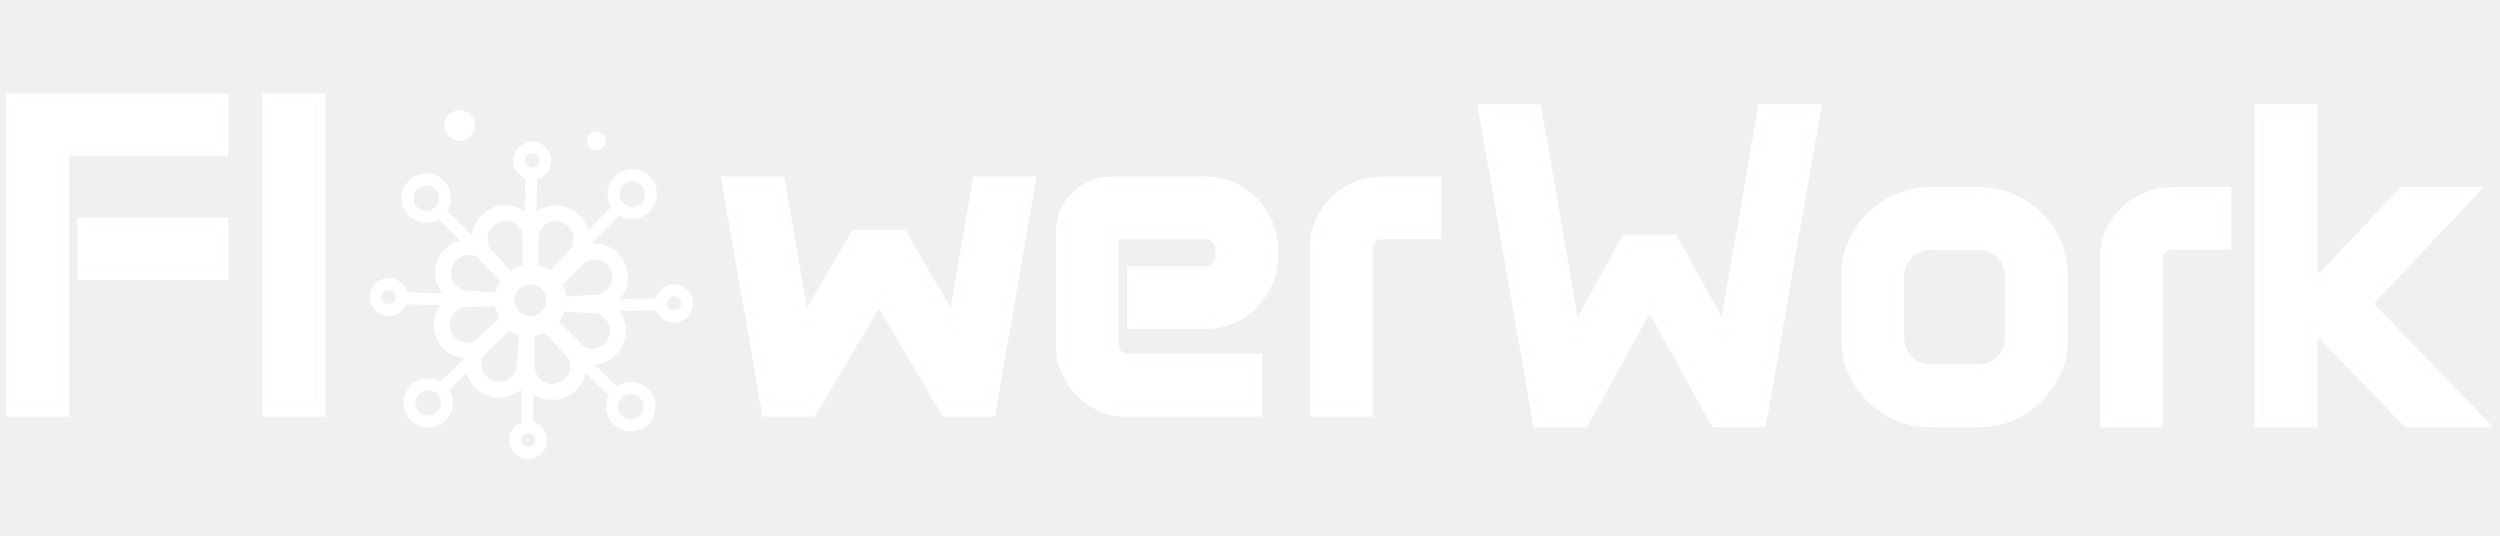
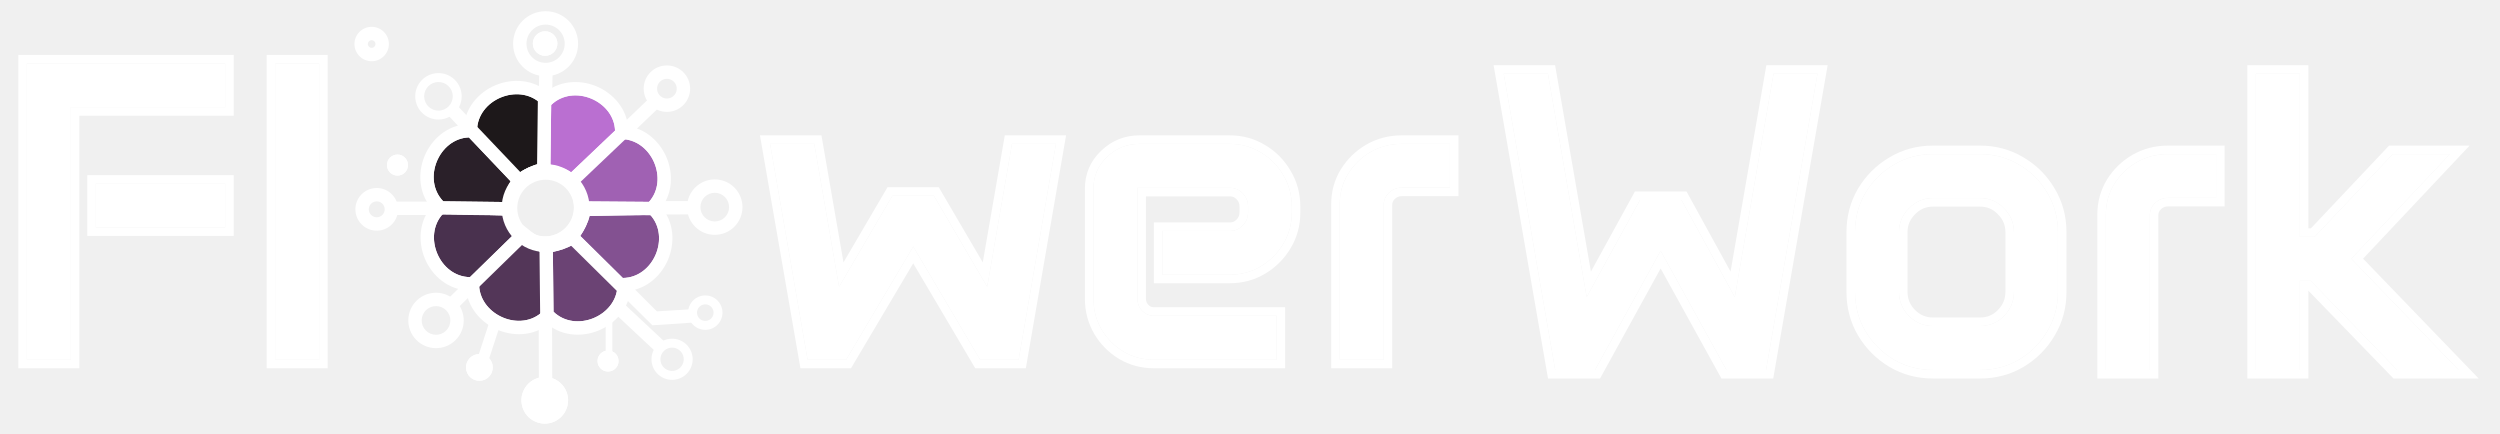
- <svg xmlns="http://www.w3.org/2000/svg" width="299" height="64" viewBox="0 0 299 64" fill="none">
-   <path d="M270.701 13.508H276.123V33.627H277.947L287.582 23.426H294.623L282.469 36.325L295.702 50.046H288.122L277.459 39.048H276.123V50.046H270.701V13.508Z" fill="white" />
-   <path d="M252.201 30.877C252.201 29.507 252.543 28.256 253.229 27.126C253.931 25.995 254.856 25.096 256.004 24.428C257.168 23.76 258.453 23.426 259.858 23.426H265.793V28.822H259.858C259.241 28.822 258.71 29.036 258.265 29.464C257.837 29.875 257.622 30.381 257.622 30.98V50.046H252.201V30.877Z" fill="white" />
-   <path d="M221.264 33.036C221.264 31.271 221.692 29.661 222.549 28.205C223.422 26.749 224.587 25.593 226.043 24.736C227.499 23.863 229.11 23.426 230.874 23.426H236.681C238.445 23.426 240.056 23.863 241.512 24.736C242.968 25.593 244.124 26.749 244.98 28.205C245.854 29.661 246.291 31.271 246.291 33.036V40.436C246.291 42.2 245.854 43.81 244.98 45.267C244.124 46.723 242.968 47.888 241.512 48.761C240.056 49.618 238.445 50.046 236.681 50.046H230.874C229.11 50.046 227.499 49.618 226.043 48.761C224.587 47.888 223.422 46.723 222.549 45.267C221.692 43.81 221.264 42.2 221.264 40.436V33.036ZM226.686 40.385C226.686 41.549 227.097 42.551 227.919 43.391C228.741 44.213 229.726 44.624 230.874 44.624H236.681C237.846 44.624 238.831 44.213 239.636 43.391C240.458 42.551 240.869 41.549 240.869 40.385V33.087C240.869 31.922 240.458 30.929 239.636 30.107C238.831 29.267 237.846 28.848 236.681 28.848H230.874C229.726 28.848 228.741 29.267 227.919 30.107C227.097 30.929 226.686 31.922 226.686 33.087V40.385Z" fill="white" />
-   <path d="M183.39 13.508L188.169 41.053L194.747 29.079H199.86L206.438 41.053L211.217 13.508H216.639L210.292 50.046H205.41L197.291 35.348L189.197 50.046H184.289L177.942 13.508H183.39Z" fill="white" />
-   <path fill-rule="evenodd" clip-rule="evenodd" d="M269.649 12.455H277.175V32.574H277.493L287.129 22.373H297.061L283.923 36.316L298.179 51.098H287.677L277.175 40.268V51.098H269.649V12.455ZM277.459 39.048L288.122 50.046H295.702L282.469 36.325L294.623 23.426H287.582L277.947 33.627H276.123V13.508H270.701V50.046H276.123V39.048H277.459Z" fill="white" />
-   <path fill-rule="evenodd" clip-rule="evenodd" d="M253.229 27.126C252.543 28.256 252.201 29.507 252.201 30.877V50.046H257.622V30.98C257.622 30.381 257.837 29.875 258.265 29.464C258.71 29.036 259.241 28.822 259.858 28.822H265.793V23.426H259.858C258.453 23.426 257.168 23.76 256.004 24.428C254.856 25.096 253.931 25.995 253.229 27.126ZM252.331 26.576L252.334 26.571C253.127 25.294 254.177 24.273 255.474 23.518L255.477 23.517L255.48 23.515C256.812 22.751 258.278 22.373 259.858 22.373H266.846V29.874H259.858C259.514 29.874 259.244 29.983 258.994 30.223C258.775 30.433 258.675 30.664 258.675 30.98V51.098H251.148V30.877C251.148 29.322 251.54 27.882 252.328 26.581L252.331 26.576Z" fill="white" />
-   <path fill-rule="evenodd" clip-rule="evenodd" d="M222.549 28.205C221.692 29.661 221.264 31.271 221.264 33.036V40.436C221.264 42.2 221.692 43.81 222.549 45.267C223.422 46.723 224.587 47.888 226.043 48.761C227.499 49.618 229.11 50.046 230.874 50.046H236.681C238.445 50.046 240.056 49.618 241.512 48.761C242.968 47.888 244.124 46.723 244.98 45.267C245.854 43.81 246.291 42.2 246.291 40.436V33.036C246.291 31.271 245.854 29.661 244.98 28.205C244.124 26.749 242.968 25.593 241.512 24.736C240.056 23.863 238.445 23.426 236.681 23.426H230.874C229.11 23.426 227.499 23.863 226.043 24.736C224.587 25.593 223.422 26.749 222.549 28.205ZM242.049 23.831C243.656 24.778 244.939 26.06 245.885 27.667C246.859 29.293 247.343 31.09 247.343 33.036V40.436C247.343 42.382 246.859 44.179 245.885 45.804C244.939 47.411 243.658 48.701 242.053 49.664L242.049 49.666L242.045 49.668C240.42 50.624 238.624 51.098 236.681 51.098H230.874C228.931 51.098 227.135 50.624 225.51 49.668L225.506 49.666L225.502 49.664C223.898 48.701 222.609 47.412 221.646 45.808L221.644 45.804L221.642 45.8C220.686 44.175 220.211 42.379 220.211 40.436V33.036C220.211 31.093 220.686 29.297 221.642 27.672L221.644 27.668L221.646 27.664C222.609 26.059 223.899 24.777 225.506 23.831C227.131 22.857 228.928 22.373 230.874 22.373H236.681C238.627 22.373 240.424 22.857 242.049 23.831ZM227.919 43.391C227.097 42.551 226.686 41.549 226.686 40.385V33.087C226.686 31.922 227.097 30.929 227.919 30.107C228.741 29.267 229.726 28.848 230.874 28.848H236.681C237.846 28.848 238.831 29.267 239.636 30.107C240.458 30.929 240.869 31.922 240.869 33.087V40.385C240.869 41.549 240.458 42.551 239.636 43.391C238.831 44.213 237.846 44.624 236.681 44.624H230.874C229.726 44.624 228.741 44.213 227.919 43.391ZM238.884 42.654C239.515 42.01 239.817 41.271 239.817 40.385V33.087C239.817 32.201 239.516 31.475 238.892 30.851L238.884 30.843L238.876 30.835C238.27 30.203 237.559 29.9 236.681 29.9H230.874C230.016 29.9 229.3 30.2 228.671 30.843L228.667 30.847L228.663 30.851C228.039 31.475 227.738 32.201 227.738 33.087V40.385C227.738 41.27 228.038 42.007 228.667 42.651C229.294 43.276 230.011 43.572 230.874 43.572H236.681C237.567 43.572 238.28 43.272 238.884 42.654Z" fill="white" />
-   <path fill-rule="evenodd" clip-rule="evenodd" d="M184.275 12.455L188.693 37.914L194.124 28.026H200.483L205.914 37.914L210.332 12.455H217.89L211.178 51.098H204.789L197.292 37.528L189.819 51.098H183.404L176.691 12.455H184.275ZM197.291 35.348L205.41 50.046H210.292L216.639 13.508H211.217L206.438 41.053L199.86 29.079H194.747L188.169 41.053L183.39 13.508H177.942L184.289 50.046H189.197L197.291 35.348Z" fill="white" />
-   <path d="M157.713 29.613C157.713 28.242 158.056 26.992 158.741 25.861C159.443 24.731 160.368 23.831 161.516 23.163C162.681 22.495 163.966 22.161 165.37 22.161H171.306V27.557H165.37C164.754 27.557 164.222 27.771 163.777 28.199C163.349 28.61 163.135 29.116 163.135 29.715V48.781H157.713V29.613Z" fill="white" />
-   <path fill-rule="evenodd" clip-rule="evenodd" d="M157.844 25.311L157.847 25.306C158.64 24.029 159.69 23.008 160.986 22.254L160.989 22.252L160.992 22.25C162.324 21.486 163.791 21.109 165.37 21.109H172.358V28.61H165.37C165.026 28.61 164.756 28.718 164.507 28.958C164.287 29.169 164.187 29.399 164.187 29.715V49.834H156.661V29.613C156.661 28.057 157.052 26.617 157.841 25.316L157.844 25.311ZM158.741 25.861C158.056 26.992 157.713 28.242 157.713 29.613V48.781H163.135V29.715C163.135 29.116 163.349 28.61 163.777 28.199C164.222 27.771 164.754 27.557 165.37 27.557H171.306V22.161H165.37C163.966 22.161 162.681 22.495 161.516 23.163C160.368 23.831 159.443 24.731 158.741 25.861Z" fill="white" />
-   <path d="M127.341 27.66C127.341 26.135 127.898 24.842 129.012 23.78C130.125 22.701 131.461 22.161 133.02 22.161H144.12C145.542 22.161 146.827 22.512 147.974 23.215C149.139 23.9 150.064 24.833 150.749 26.015C151.452 27.18 151.803 28.474 151.803 29.895V30.64C151.803 32.045 151.452 33.33 150.749 34.495C150.064 35.642 149.139 36.567 147.974 37.27C146.827 37.955 145.542 38.297 144.12 38.297H135.846V32.902H144.172C144.788 32.902 145.311 32.679 145.739 32.233C146.184 31.788 146.407 31.248 146.407 30.615V29.895C146.407 29.244 146.184 28.696 145.739 28.251C145.311 27.805 144.788 27.583 144.172 27.583H132.763V41.252C132.763 41.835 132.96 42.332 133.354 42.743C133.748 43.154 134.228 43.359 134.793 43.359H149.927V48.781H134.793C133.423 48.781 132.172 48.447 131.041 47.779C129.911 47.094 129.012 46.186 128.344 45.055C127.675 43.908 127.341 42.648 127.341 41.278V27.66Z" fill="white" />
-   <path fill-rule="evenodd" clip-rule="evenodd" d="M148.516 38.172L148.514 38.173C147.193 38.962 145.719 39.35 144.12 39.35H134.794V31.849H144.172C144.501 31.849 144.75 31.744 144.98 31.504L144.987 31.497L144.995 31.489C145.241 31.243 145.355 30.971 145.355 30.615V29.895C145.355 29.513 145.236 29.236 144.995 28.995L144.987 28.988L144.98 28.98C144.75 28.741 144.501 28.635 144.172 28.635H133.816V41.252C133.816 41.57 133.912 41.804 134.114 42.014C134.311 42.22 134.517 42.307 134.793 42.307H150.98V49.834H134.793C133.243 49.834 131.806 49.453 130.506 48.685L130.501 48.682L130.496 48.679C129.218 47.904 128.194 46.872 127.437 45.591L127.436 45.588L127.434 45.585C126.669 44.271 126.289 42.828 126.289 41.278V27.66C126.289 25.846 126.965 24.279 128.282 23.021C129.593 21.753 131.191 21.109 133.02 21.109H144.12C145.721 21.109 147.195 21.506 148.516 22.312C149.833 23.088 150.882 24.149 151.656 25.48C152.458 26.814 152.855 28.294 152.855 29.895V30.64C152.855 32.229 152.456 33.702 151.652 35.036C150.877 36.334 149.827 37.382 148.518 38.171L148.516 38.172ZM150.749 34.495C151.452 33.33 151.803 32.045 151.803 30.64V29.895C151.803 28.474 151.452 27.18 150.749 26.015C150.064 24.833 149.139 23.9 147.974 23.215C146.827 22.512 145.542 22.161 144.12 22.161H133.02C131.461 22.161 130.125 22.701 129.012 23.78C127.898 24.842 127.341 26.135 127.341 27.66V41.278C127.341 42.648 127.675 43.908 128.344 45.055C129.012 46.186 129.911 47.094 131.041 47.779C132.172 48.447 133.423 48.781 134.793 48.781H149.927V43.359H134.793C134.228 43.359 133.748 43.154 133.354 42.743C132.96 42.332 132.763 41.835 132.763 41.252V27.583H144.172C144.788 27.583 145.311 27.805 145.739 28.251C146.184 28.696 146.407 29.244 146.407 29.895V30.615C146.407 31.248 146.184 31.788 145.739 32.233C145.311 32.679 144.788 32.902 144.172 32.902H135.846V38.297H144.12C145.542 38.297 146.827 37.955 147.974 37.27C149.139 36.567 150.064 35.642 150.749 34.495Z" fill="white" />
-   <path d="M92.91 22.161L95.968 39.788L102.546 28.559H107.659L114.237 39.788L117.295 22.161H122.716L118.117 48.781H113.363L105.115 34.829L96.842 48.781H92.088L87.463 22.161H92.91Z" fill="white" />
-   <path fill-rule="evenodd" clip-rule="evenodd" d="M93.796 21.109L96.513 36.775L101.943 27.507H108.262L113.692 36.775L116.409 21.109H123.966L119.003 49.834H112.763L105.114 36.895L97.441 49.834H91.203L86.212 21.109H93.796ZM105.115 34.829L113.363 48.781H118.117L122.716 22.161H117.295L114.237 39.788L107.659 28.559H102.546L95.968 39.788L92.91 22.161H87.463L92.088 48.781H96.842L105.115 34.829Z" fill="white" />
-   <path d="M32.428 12.243H37.849V48.781H32.428V12.243Z" fill="white" />
-   <path fill-rule="evenodd" clip-rule="evenodd" d="M31.375 11.19H38.902V49.834H31.375V11.19ZM32.428 12.243V48.781H37.849V12.243H32.428Z" fill="white" />
-   <path d="M1.8 12.243H26.261V17.639H7.221V48.781H1.8V12.243ZM10.305 27.069H26.261V32.465H10.305V27.069Z" fill="white" />
-   <path fill-rule="evenodd" clip-rule="evenodd" d="M0.747 11.19H27.314V18.691H8.274V49.834H0.747V11.19ZM7.221 17.639H26.261V12.243H1.8V48.781H7.221V17.639ZM9.252 26.016H27.314V33.517H9.252V26.016ZM10.305 27.069V32.465H26.261V27.069H10.305Z" fill="white" />
-   <path d="M71.317 17.966C71.935 17.966 72.437 17.464 72.437 16.846C72.437 16.227 71.935 15.726 71.317 15.726C70.698 15.726 70.197 16.227 70.197 16.846C70.197 17.464 70.698 17.966 71.317 17.966Z" fill="white" />
-   <path fill-rule="evenodd" clip-rule="evenodd" d="M46.464 33.251C47.541 33.234 48.454 33.968 48.705 34.969L52.878 35.09C52.642 34.787 52.452 34.452 52.313 34.093C51.921 33.083 51.981 32.013 52.353 31.108C52.724 30.205 53.431 29.404 54.412 28.962C54.601 28.877 54.796 28.807 54.995 28.753L52.476 26.234C51.362 26.892 49.905 26.758 48.928 25.817C47.753 24.686 47.718 22.816 48.849 21.642C49.98 20.467 51.849 20.431 53.024 21.563C54.042 22.543 54.204 24.078 53.493 25.235L56.453 28.195C56.488 27.789 56.584 27.394 56.741 27.018C57.156 26.017 57.94 25.286 58.834 24.89C59.727 24.494 60.791 24.404 61.805 24.763C62.142 24.882 62.458 25.045 62.749 25.249L62.819 21.331C62.003 21.004 61.417 20.216 61.391 19.282C61.357 18.027 62.347 16.982 63.602 16.948C64.856 16.913 65.901 17.903 65.935 19.158C65.965 20.234 65.241 21.156 64.243 21.418L64.174 25.275C64.504 25.043 64.865 24.863 65.25 24.741C66.275 24.415 67.336 24.539 68.216 24.963C69.096 25.389 69.856 26.145 70.239 27.158C70.282 27.274 70.32 27.391 70.353 27.51L73.103 24.76C72.391 23.603 72.554 22.068 73.572 21.087C74.747 19.956 76.616 19.992 77.747 21.166C78.878 22.341 78.843 24.21 77.668 25.342C76.691 26.282 75.234 26.416 74.12 25.759L70.749 29.13C71.477 29.072 72.184 29.2 72.824 29.508C73.793 29.975 74.479 30.794 74.827 31.707C75.176 32.62 75.209 33.692 74.791 34.691C74.628 35.083 74.403 35.443 74.125 35.764L78.423 35.7C78.688 34.703 79.612 33.982 80.688 34.015C81.943 34.052 82.929 35.1 82.891 36.355C82.853 37.61 81.806 38.596 80.551 38.558C79.616 38.53 78.831 37.942 78.506 37.125L74.073 37.191C74.267 37.45 74.428 37.732 74.553 38.033C74.971 39.032 74.938 40.103 74.589 41.017C74.241 41.93 73.555 42.748 72.586 43.215C72.121 43.439 71.621 43.568 71.103 43.6L73.734 46.231C74.869 45.42 76.455 45.507 77.495 46.509C78.67 47.64 78.706 49.51 77.574 50.684C76.443 51.859 74.574 51.895 73.399 50.763C72.446 49.846 72.243 48.442 72.804 47.318L70.044 44.557C69.969 44.971 69.83 45.367 69.629 45.736C69.115 46.681 68.263 47.326 67.334 47.628C66.405 47.931 65.333 47.911 64.355 47.445C64.145 47.345 63.946 47.227 63.759 47.093L63.784 50.43C64.779 50.703 65.493 51.632 65.453 52.708C65.406 53.962 64.35 54.941 63.096 54.894C61.842 54.846 60.863 53.791 60.91 52.537C60.945 51.602 61.539 50.821 62.359 50.503L62.33 46.593C61.996 46.882 61.622 47.112 61.213 47.277C60.209 47.683 59.138 47.638 58.228 47.279C57.32 46.92 56.509 46.224 56.053 45.25C55.95 45.028 55.867 44.799 55.807 44.563L53.73 46.64C54.442 47.796 54.28 49.331 53.261 50.312C52.087 51.443 50.217 51.408 49.086 50.233C47.955 49.058 47.99 47.189 49.165 46.058C50.142 45.117 51.6 44.983 52.714 45.641L55.503 42.852C54.999 42.803 54.516 42.663 54.068 42.433C53.112 41.942 52.446 41.106 52.122 40.184C51.797 39.262 51.791 38.19 52.234 37.202C52.343 36.957 52.477 36.726 52.632 36.509L48.602 36.392C48.266 37.204 47.471 37.782 46.537 37.796C45.281 37.816 44.248 36.815 44.228 35.56C44.208 34.305 45.209 33.271 46.464 33.251ZM57.95 36.664L55.37 36.747C52.481 37.839 53.912 41.779 56.764 40.821L59.72 38.033C59.474 37.605 59.3 37.129 59.215 36.624L58.712 36.64L58.711 36.687L57.95 36.664ZM45.653 35.537C45.661 36.005 46.046 36.379 46.514 36.371C46.982 36.364 47.355 35.978 47.348 35.51C47.34 35.042 46.955 34.669 46.487 34.676C46.019 34.684 45.646 35.069 45.653 35.537ZM81.466 36.312C81.452 36.78 81.062 37.148 80.594 37.133C80.126 37.119 79.758 36.729 79.772 36.261C79.787 35.793 80.177 35.425 80.645 35.439C81.113 35.453 81.481 35.844 81.466 36.312ZM63.64 18.373C63.172 18.385 62.803 18.775 62.816 19.243C62.829 19.711 63.219 20.08 63.686 20.067C64.154 20.054 64.523 19.665 64.51 19.197C64.498 18.729 64.108 18.36 63.64 18.373ZM63.15 53.469C62.682 53.451 62.317 53.058 62.334 52.59C62.352 52.123 62.745 51.758 63.213 51.775C63.681 51.793 64.046 52.186 64.028 52.654C64.01 53.122 63.617 53.486 63.15 53.469ZM50.154 47.084C49.546 47.67 49.528 48.636 50.113 49.244C50.698 49.852 51.665 49.87 52.273 49.285C52.88 48.7 52.899 47.733 52.314 47.125C51.728 46.518 50.762 46.499 50.154 47.084ZM49.916 24.79C49.309 24.205 49.29 23.238 49.876 22.63C50.461 22.023 51.427 22.004 52.035 22.59C52.643 23.175 52.661 24.142 52.076 24.749C51.491 25.357 50.524 25.375 49.916 24.79ZM76.507 47.536C77.114 48.121 77.133 49.088 76.547 49.696C75.963 50.303 74.996 50.322 74.388 49.736C73.78 49.151 73.762 48.185 74.347 47.577C74.932 46.969 75.899 46.951 76.507 47.536ZM76.68 24.315C77.287 23.73 77.305 22.763 76.72 22.155C76.135 21.547 75.168 21.529 74.561 22.114C73.953 22.699 73.935 23.666 74.52 24.274C75.105 24.881 76.072 24.9 76.68 24.315ZM58.562 29.612C58.552 29.587 58.542 29.563 58.532 29.539C57.44 26.733 61.233 25.121 62.482 27.83L62.482 31.737C61.947 31.858 61.45 32.08 61.012 32.381L58.562 29.612ZM59.815 33.626L57.022 30.709L56.981 30.694C54.207 29.644 52.606 33.475 55.422 34.707L59.247 35.025C59.353 34.52 59.548 34.048 59.815 33.626ZM64.558 40.034C64.386 40.1 64.204 40.144 63.965 40.172L63.943 40.175L63.975 44.298C64.998 47.213 68.972 45.877 68.082 43.002L65.204 39.801C64.997 39.895 64.781 39.974 64.558 40.034ZM66.851 38.477L69.932 41.535C72.759 42.566 74.29 38.663 71.429 37.498L67.487 37.271C67.339 37.709 67.123 38.115 66.851 38.477ZM67.685 35.455L71.667 35.226C74.528 34.061 72.997 30.158 70.17 31.189L67.286 34.051C67.495 34.484 67.632 34.956 67.685 35.455ZM65.817 32.358L68.334 29.692C69.614 26.881 65.821 25.094 64.474 27.784L64.346 31.729C64.881 31.845 65.378 32.062 65.817 32.358ZM62.934 34.073L63.179 34.024C63.262 34.013 63.346 34.007 63.432 34.007C64.482 34.007 65.333 34.858 65.333 35.908C65.333 36.957 64.482 37.808 63.432 37.808C62.382 37.808 61.531 36.957 61.531 35.908C61.531 35.03 62.126 34.292 62.934 34.073ZM60.896 39.533L60.898 39.534C61.312 39.814 61.553 39.951 62.041 40.041L62.068 40.046L61.784 44.16C60.586 47.006 56.701 45.43 57.764 42.616L60.896 39.533Z" fill="white" />
-   <path d="M56.819 15.02C56.819 16.032 55.999 16.852 54.986 16.852C53.974 16.852 53.154 16.032 53.154 15.02C53.154 14.007 53.974 13.187 54.986 13.187C55.999 13.187 56.819 14.007 56.819 15.02Z" fill="white" />
+ <svg xmlns="http://www.w3.org/2000/svg" width="323" height="56" viewBox="0 0 323 56" fill="none">
+   <path d="M291.458 9.523H297.138V30.6H299.049L309.143 19.914H316.519L303.787 33.427L317.649 47.801H309.709L298.538 36.28H297.138V47.801H291.458V9.523Z" fill="white" />
+   <path d="M272.077 27.72C272.077 26.284 272.436 24.974 273.154 23.79C273.89 22.605 274.859 21.663 276.061 20.963C277.281 20.264 278.627 19.914 280.099 19.914H286.317V25.567H280.099C279.453 25.567 278.896 25.791 278.43 26.239C277.981 26.67 277.757 27.2 277.757 27.828V47.801H272.077V27.72Z" fill="white" />
+   <path d="M239.668 29.981C239.668 28.133 240.116 26.446 241.014 24.92C241.929 23.395 243.149 22.184 244.675 21.287C246.2 20.371 247.887 19.914 249.735 19.914H255.819C257.667 19.914 259.354 20.371 260.879 21.287C262.405 22.184 263.616 23.395 264.513 24.92C265.428 26.446 265.886 28.133 265.886 29.981V37.733C265.886 39.582 265.428 41.269 264.513 42.794C263.616 44.319 262.405 45.54 260.879 46.455C259.354 47.352 257.667 47.801 255.819 47.801H249.735C247.887 47.801 246.2 47.352 244.675 46.455C243.149 45.54 241.929 44.319 241.014 42.794C240.116 41.269 239.668 39.582 239.668 37.733V29.981ZM245.347 37.68C245.347 38.9 245.778 39.95 246.64 40.829C247.501 41.69 248.533 42.121 249.735 42.121H255.819C257.039 42.121 258.071 41.69 258.914 40.829C259.776 39.95 260.206 38.9 260.206 37.68V30.035C260.206 28.815 259.776 27.774 258.914 26.912C258.071 26.033 257.039 25.593 255.819 25.593H249.735C248.533 25.593 247.501 26.033 246.64 26.912C245.778 27.774 245.347 28.815 245.347 30.035V37.68Z" fill="white" />
+   <path d="M199.99 9.523L204.997 38.38L211.888 25.836H217.245L224.136 38.38L229.143 9.523H234.822L228.174 47.801H223.059L214.553 32.404L206.074 47.801H200.932L194.284 9.523H199.99Z" fill="white" />
+   <path fill-rule="evenodd" clip-rule="evenodd" d="M290.356 8.421H298.241V29.498H298.574L308.668 18.811H319.073L305.31 33.418L320.245 48.904H309.242L298.241 37.557V48.904H290.356V8.421ZM298.538 36.28L309.709 47.801H317.649L303.787 33.427L316.519 19.914H309.143L299.049 30.6H297.138V9.523H291.458V47.801H297.138V36.28H298.538Z" fill="white" />
+   <path fill-rule="evenodd" clip-rule="evenodd" d="M273.154 23.79C272.436 24.974 272.077 26.284 272.077 27.72V47.801H277.757V27.828C277.757 27.2 277.981 26.67 278.43 26.239C278.896 25.791 279.453 25.567 280.099 25.567H286.317V19.914H280.099C278.627 19.914 277.281 20.264 276.061 20.963C274.859 21.663 273.89 22.605 273.154 23.79ZM272.214 23.213L272.217 23.208C273.048 21.871 274.148 20.801 275.506 20.011L275.509 20.009L275.512 20.007C276.908 19.207 278.444 18.811 280.099 18.811H287.419V26.669H280.099C279.738 26.669 279.456 26.783 279.194 27.034L279.193 27.035C278.964 27.255 278.859 27.496 278.859 27.828V48.903H270.975V27.72C270.975 26.09 271.385 24.582 272.211 23.218L272.214 23.213Z" fill="white" />
+   <path fill-rule="evenodd" clip-rule="evenodd" d="M241.014 24.92C240.116 26.446 239.668 28.133 239.668 29.981V37.733C239.668 39.582 240.116 41.269 241.014 42.794C241.929 44.319 243.149 45.54 244.675 46.455C246.2 47.352 247.887 47.801 249.735 47.801H255.819C257.667 47.801 259.354 47.352 260.879 46.455C262.405 45.54 263.616 44.319 264.513 42.794C265.428 41.269 265.886 39.582 265.886 37.733V29.981C265.886 28.133 265.428 26.446 264.513 24.92C263.616 23.395 262.405 22.184 260.879 21.287C259.354 20.371 257.667 19.914 255.819 19.914H249.735C247.887 19.914 246.2 20.371 244.675 21.287C243.149 22.184 241.929 23.395 241.014 24.92ZM261.442 20.339C263.126 21.33 264.47 22.674 265.461 24.357C266.481 26.06 266.988 27.943 266.988 29.981V37.733C266.988 39.772 266.481 41.655 265.461 43.357C264.47 45.04 263.127 46.392 261.446 47.4L261.442 47.403L261.438 47.405C259.736 48.407 257.854 48.903 255.819 48.903H249.735C247.699 48.903 245.818 48.407 244.115 47.405L244.111 47.403L244.107 47.4C242.427 46.392 241.076 45.042 240.068 43.361L240.066 43.357L240.063 43.353C239.062 41.651 238.565 39.769 238.565 37.733V29.981C238.565 27.945 239.062 26.064 240.063 24.361L240.066 24.357L240.068 24.353C241.077 22.672 242.428 21.329 244.112 20.338C245.814 19.318 247.697 18.811 249.735 18.811H255.819C257.857 18.811 259.74 19.318 261.442 20.339ZM246.64 40.829C245.778 39.95 245.347 38.9 245.347 37.68V30.035C245.347 28.815 245.778 27.774 246.64 26.912C247.501 26.033 248.533 25.593 249.735 25.593H255.819C257.039 25.593 258.071 26.033 258.914 26.912C259.776 27.774 260.206 28.815 260.206 30.035V37.68C260.206 38.9 259.776 39.95 258.914 40.829C258.071 41.69 257.039 42.121 255.819 42.121H249.735C248.533 42.121 247.501 41.69 246.64 40.829ZM258.126 40.057C258.788 39.382 259.104 38.609 259.104 37.68V30.035C259.104 29.106 258.789 28.346 258.134 27.692L258.126 27.684L258.118 27.676C257.483 27.013 256.739 26.696 255.819 26.696H249.735C248.837 26.696 248.087 27.011 247.427 27.684L247.423 27.688L247.419 27.692C246.765 28.346 246.45 29.106 246.45 30.035V37.68C246.45 38.607 246.764 39.379 247.423 40.053C248.08 40.708 248.831 41.019 249.735 41.019H255.819C256.746 41.019 257.493 40.704 258.126 40.057Z" fill="white" />
+   <path fill-rule="evenodd" clip-rule="evenodd" d="M200.918 8.421L205.546 35.091L211.236 24.733H217.897L223.587 35.091L228.215 8.421H236.133L229.101 48.904H222.409L214.555 34.687L206.725 48.904H200.005L192.973 8.421H200.918ZM214.553 32.404L223.059 47.801H228.174L234.822 9.523H229.143L224.136 38.38L217.245 25.836H211.888L204.997 38.38L199.99 9.523H194.284L200.932 47.801H206.074L214.553 32.404Z" fill="white" />
+   <path d="M173.091 26.395C173.091 24.959 173.45 23.649 174.168 22.465C174.904 21.28 175.873 20.338 177.075 19.638C178.296 18.939 179.641 18.589 181.113 18.589H187.331V24.241H181.113C180.467 24.241 179.911 24.466 179.444 24.914C178.995 25.345 178.771 25.875 178.771 26.503V46.476H173.091V26.395Z" fill="white" />
+   <path fill-rule="evenodd" clip-rule="evenodd" d="M173.228 21.888L173.232 21.883C174.062 20.546 175.162 19.476 176.521 18.686L176.524 18.684L176.527 18.682C177.922 17.882 179.458 17.486 181.113 17.486H188.434V25.344H181.113C180.753 25.344 180.47 25.458 180.208 25.709L180.208 25.71C179.978 25.93 179.874 26.171 179.874 26.503V47.578H171.989V26.395C171.989 24.765 172.399 23.257 173.225 21.893L173.228 21.888ZM174.168 22.465C173.45 23.649 173.091 24.959 173.091 26.395V46.476H178.771V26.503C178.771 25.875 178.995 25.345 179.444 24.914C179.911 24.466 180.467 24.241 181.113 24.241H187.331V18.589H181.113C179.641 18.589 178.296 18.939 177.075 19.638C175.873 20.338 174.904 21.28 174.168 22.465Z" fill="white" />
+   <path d="M141.274 24.349C141.274 22.752 141.857 21.397 143.024 20.285C144.19 19.154 145.59 18.589 147.223 18.589H158.851C160.341 18.589 161.687 18.956 162.889 19.692C164.109 20.41 165.078 21.388 165.796 22.626C166.532 23.847 166.9 25.201 166.9 26.691V27.472C166.9 28.943 166.532 30.289 165.796 31.509C165.078 32.712 164.109 33.681 162.889 34.416C161.687 35.134 160.341 35.493 158.851 35.493H150.184V29.84H158.905C159.551 29.84 160.099 29.607 160.547 29.14C161.014 28.674 161.247 28.109 161.247 27.445V26.691C161.247 26.009 161.014 25.435 160.547 24.968C160.099 24.502 159.551 24.268 158.905 24.268H146.954V38.589C146.954 39.199 147.16 39.719 147.573 40.15C147.985 40.581 148.488 40.796 149.08 40.796H164.935V46.476H149.08C147.644 46.476 146.334 46.126 145.15 45.426C143.966 44.708 143.024 43.757 142.324 42.573C141.624 41.37 141.274 40.051 141.274 38.616V24.349Z" fill="white" />
+   <path fill-rule="evenodd" clip-rule="evenodd" d="M163.456 35.362L163.454 35.363C162.07 36.19 160.527 36.596 158.851 36.596H149.081V28.738H158.905C159.251 28.738 159.511 28.627 159.752 28.376L159.76 28.369L159.768 28.361C160.026 28.103 160.145 27.818 160.145 27.445V26.691C160.145 26.291 160.02 26 159.768 25.748L159.76 25.74L159.752 25.732C159.511 25.482 159.251 25.371 158.905 25.371H148.056V38.589C148.056 38.922 148.158 39.167 148.369 39.387C148.575 39.603 148.791 39.694 149.08 39.694H166.037V47.578H149.08C147.456 47.578 145.951 47.18 144.589 46.375L144.584 46.372L144.579 46.369C143.24 45.557 142.167 44.476 141.374 43.134L141.373 43.13L141.371 43.127C140.57 41.751 140.171 40.24 140.171 38.616V24.349C140.171 22.449 140.879 20.808 142.259 19.49C143.632 18.161 145.306 17.486 147.223 17.486H158.851C160.529 17.486 162.073 17.902 163.456 18.747C164.836 19.56 165.936 20.671 166.745 22.065C167.586 23.463 168.002 25.014 168.002 26.691V27.472C168.002 29.136 167.584 30.679 166.742 32.077C165.93 33.436 164.83 34.534 163.458 35.361L163.456 35.362ZM165.796 31.509C166.532 30.289 166.9 28.943 166.9 27.472V26.691C166.9 25.201 166.532 23.847 165.796 22.626C165.078 21.388 164.109 20.41 162.889 19.692C161.687 18.956 160.341 18.589 158.851 18.589H147.223C145.59 18.589 144.19 19.154 143.024 20.285C141.857 21.397 141.274 22.752 141.274 24.349V38.616C141.274 40.051 141.624 41.37 142.324 42.573C143.024 43.757 143.966 44.708 145.15 45.426C146.334 46.126 147.644 46.476 149.08 46.476H164.935V40.796H149.08C148.488 40.796 147.985 40.581 147.573 40.15C147.16 39.719 146.954 39.199 146.954 38.589V24.268H158.905C159.551 24.268 160.099 24.502 160.547 24.968C161.014 25.435 161.247 26.009 161.247 26.691V27.445C161.247 28.109 161.014 28.674 160.547 29.14C160.099 29.607 159.551 29.84 158.905 29.84H150.184V35.493H158.851C160.341 35.493 161.687 35.134 162.889 34.416C164.109 33.681 165.078 32.712 165.796 31.509Z" fill="white" />
+   <path d="M105.204 18.589L108.407 37.054L115.298 25.291H120.655L127.546 37.054L130.749 18.589H136.429L131.61 46.476H126.63L117.99 31.859L109.322 46.476H104.342L101.92 32.532L99.497 18.589H105.204Z" fill="white" />
+   <path fill-rule="evenodd" clip-rule="evenodd" d="M106.131 17.486L108.978 33.898L114.666 24.189H121.287L126.974 33.898L129.821 17.486H137.738L132.539 47.578H126.001L117.988 34.023L109.95 47.578H103.415L98.186 17.486H106.131ZM117.99 31.859L126.63 46.476H131.61L136.429 18.589H130.749L127.546 37.054L120.655 25.291H115.298L108.407 37.054L105.204 18.589H99.497L101.92 32.532L104.342 46.476H109.322L117.99 31.859Z" fill="white" />
+   <path d="M35.556 8.198H41.236V46.476H35.556V8.198Z" fill="white" />
+   <path fill-rule="evenodd" clip-rule="evenodd" d="M34.454 7.096H42.338V47.578H34.454V7.096ZM35.556 8.198V46.476H41.236V8.198H35.556Z" fill="white" />
+   <path d="M3.47 8.198H29.096V13.851H9.149V46.476H3.47V8.198ZM12.38 23.73H29.096V29.383H12.38V23.73Z" fill="white" />
+   <path fill-rule="evenodd" clip-rule="evenodd" d="M2.367 7.096H30.198V14.954H10.252V47.578H2.367V7.096ZM9.149 13.851H29.096V8.198H3.47V46.476H9.149V13.851ZM11.277 22.628H30.198V30.485H11.277V22.628ZM12.38 23.73V29.383H29.096V23.73H12.38Z" fill="white" />
+   <path fill-rule="evenodd" clip-rule="evenodd" d="M70.368 30.547C72.459 30.547 74.155 28.852 74.155 26.761C74.155 24.67 72.459 22.975 70.368 22.975C68.277 22.975 66.582 24.67 66.582 26.761C66.582 28.852 68.277 30.547 70.368 30.547ZM70.368 32.564C73.573 32.564 76.171 29.966 76.171 26.761C76.171 23.556 73.573 20.958 70.368 20.958C67.163 20.958 64.565 23.556 64.565 26.761C64.565 29.966 67.163 32.564 70.368 32.564Z" fill="white" />
+   <path fill-rule="evenodd" clip-rule="evenodd" d="M90.051 27.7L82.742 27.717L75.433 27.734L75.428 26.006L90.047 25.971L90.051 27.7Z" fill="white" />
+   <path fill-rule="evenodd" clip-rule="evenodd" d="M64.956 27.777L50.27 27.777V26.048L64.956 26.048V27.777Z" fill="white" />
+   <path fill-rule="evenodd" clip-rule="evenodd" d="M71.402 9.058L71.15 21.328H69.421L69.674 9.058L71.402 9.058Z" fill="white" />
+   <path fill-rule="evenodd" clip-rule="evenodd" d="M71.294 32.272L71.353 49.767L69.624 49.763L69.565 32.267L71.294 32.272Z" fill="white" />
+   <path fill-rule="evenodd" clip-rule="evenodd" d="M85.462 13.58L74.966 23.633L73.743 22.412L84.239 12.358L85.462 13.58Z" fill="white" />
+   <path fill-rule="evenodd" clip-rule="evenodd" d="M67.002 22.058L58.95 13.485L57.728 14.707L65.78 23.281L67.002 22.058Z" fill="white" />
+   <path fill-rule="evenodd" clip-rule="evenodd" d="M86.241 44.502L79.937 38.604L78.749 39.86L85.053 45.758L86.241 44.502Z" fill="white" />
+   <path fill-rule="evenodd" clip-rule="evenodd" d="M78.25 45.653V40.343H79.114V45.653H78.25Z" fill="white" />
+   <path fill-rule="evenodd" clip-rule="evenodd" d="M84.287 42.023L89.668 41.663L89.499 39.943L84.872 40.228L74.935 30.342L73.784 31.632L84.287 42.023Z" fill="white" />
+   <path fill-rule="evenodd" clip-rule="evenodd" d="M70.492 8.117C71.855 8.117 72.961 7.011 72.961 5.647C72.961 4.283 71.855 3.178 70.492 3.178C69.128 3.178 68.022 4.283 68.022 5.647C68.022 7.011 69.128 8.117 70.492 8.117ZM70.492 9.845C72.81 9.845 74.69 7.966 74.69 5.647C74.69 3.329 72.81 1.449 70.492 1.449C68.173 1.449 66.293 3.329 66.293 5.647C66.293 7.966 68.173 9.845 70.492 9.845Z" fill="white" />
+   <path fill-rule="evenodd" clip-rule="evenodd" d="M91.227 41.459C91.815 41.401 92.245 40.877 92.187 40.289C92.129 39.701 91.605 39.271 91.017 39.329C90.429 39.387 89.999 39.911 90.057 40.499C90.115 41.087 90.639 41.517 91.227 41.459ZM91.34 42.606C92.562 42.486 93.454 41.398 93.334 40.176C93.213 38.955 92.126 38.062 90.904 38.182C89.683 38.303 88.79 39.391 88.91 40.612C89.031 41.834 90.119 42.726 91.34 42.606Z" fill="white" />
+   <path fill-rule="evenodd" clip-rule="evenodd" d="M48.019 6.182C48.292 6.182 48.513 5.961 48.513 5.688C48.513 5.416 48.292 5.195 48.019 5.195C47.747 5.195 47.526 5.416 47.526 5.688C47.526 5.961 47.747 6.182 48.019 6.182ZM48.019 7.911C49.247 7.911 50.242 6.916 50.242 5.688C50.242 4.461 49.247 3.466 48.019 3.466C46.792 3.466 45.797 4.461 45.797 5.688C45.797 6.916 46.792 7.911 48.019 7.911Z" fill="white" />
+   <path fill-rule="evenodd" clip-rule="evenodd" d="M87.044 47.911C87.869 47.794 88.442 47.031 88.326 46.207C88.209 45.383 87.446 44.809 86.622 44.926C85.797 45.042 85.224 45.806 85.34 46.63C85.457 47.454 86.22 48.028 87.044 47.911ZM87.206 49.052C88.66 48.846 89.673 47.5 89.467 46.045C89.261 44.591 87.915 43.579 86.46 43.785C85.005 43.991 83.993 45.337 84.199 46.791C84.405 48.246 85.751 49.258 87.206 49.052Z" fill="white" />
+   <path d="M79.916 46.644C79.916 47.394 79.308 48.002 78.558 48.002C77.808 48.002 77.2 47.394 77.2 46.644C77.2 45.894 77.808 45.286 78.558 45.286C79.308 45.286 79.916 45.894 79.916 46.644Z" fill="white" />
+   <path fill-rule="evenodd" clip-rule="evenodd" d="M78.558 46.85C78.672 46.85 78.764 46.758 78.764 46.644C78.764 46.531 78.672 46.438 78.558 46.438C78.445 46.438 78.353 46.531 78.353 46.644C78.353 46.758 78.445 46.85 78.558 46.85ZM78.558 48.002C79.308 48.002 79.916 47.394 79.916 46.644C79.916 45.894 79.308 45.286 78.558 45.286C77.808 45.286 77.2 45.894 77.2 46.644C77.2 47.394 77.808 48.002 78.558 48.002Z" fill="white" />
+   <path d="M52.712 21.328C52.712 22.078 52.103 22.686 51.353 22.686C50.603 22.686 49.995 22.078 49.995 21.328C49.995 20.578 50.603 19.97 51.353 19.97C52.103 19.97 52.712 20.578 52.712 21.328Z" fill="white" />
+   <path fill-rule="evenodd" clip-rule="evenodd" d="M51.353 21.534C51.467 21.534 51.559 21.442 51.559 21.328C51.559 21.215 51.467 21.122 51.353 21.122C51.24 21.122 51.148 21.215 51.148 21.328C51.148 21.442 51.24 21.534 51.353 21.534ZM51.353 22.686C52.103 22.686 52.712 22.078 52.712 21.328C52.712 20.578 52.103 19.97 51.353 19.97C50.603 19.97 49.995 20.578 49.995 21.328C49.995 22.078 50.603 22.686 51.353 22.686Z" fill="white" />
+   <path fill-rule="evenodd" clip-rule="evenodd" d="M61.411 47.157L64.118 38.87L67.5 31.632L68.793 32.267L65.456 39.414L62.78 47.605L61.411 47.157Z" fill="white" />
+   <path fill-rule="evenodd" clip-rule="evenodd" d="M47.648 27.092C47.673 27.659 48.154 28.098 48.721 28.072C49.288 28.047 49.727 27.566 49.701 26.999C49.675 26.432 49.195 25.994 48.628 26.019C48.061 26.045 47.622 26.525 47.648 27.092ZM45.921 27.17C45.989 28.69 47.278 29.868 48.798 29.799C50.319 29.73 51.496 28.442 51.428 26.922C51.359 25.401 50.071 24.224 48.55 24.292C47.03 24.361 45.852 25.649 45.921 27.17Z" fill="white" />
+   <path fill-rule="evenodd" clip-rule="evenodd" d="M86.3 12.72C85.601 12.795 84.974 12.289 84.899 11.591C84.824 10.892 85.33 10.265 86.028 10.19C86.727 10.115 87.354 10.621 87.429 11.319C87.504 12.018 86.998 12.645 86.3 12.72ZM86.484 14.439C84.836 14.616 83.357 13.423 83.181 11.775C83.004 10.127 84.196 8.648 85.844 8.472C87.492 8.295 88.971 9.487 89.148 11.135C89.325 12.783 88.132 14.262 86.484 14.439Z" fill="white" />
+   <path fill-rule="evenodd" clip-rule="evenodd" d="M57.051 14.249C56.055 14.471 55.067 13.844 54.844 12.847C54.622 11.851 55.25 10.863 56.246 10.641C57.242 10.419 58.23 11.046 58.452 12.042C58.675 13.039 58.047 14.027 57.051 14.249ZM57.302 15.373C55.684 15.734 54.081 14.716 53.72 13.098C53.359 11.481 54.378 9.877 55.995 9.516C57.612 9.155 59.216 10.174 59.577 11.791C59.938 13.409 58.919 15.013 57.302 15.373Z" fill="white" />
+   <path d="M67.443 52.374C67.806 53.997 69.415 55.02 71.039 54.658C72.663 54.295 73.685 52.685 73.323 51.062C72.961 49.438 71.351 48.416 69.727 48.778C68.104 49.14 67.081 50.75 67.443 52.374Z" fill="white" />
+   <path fill-rule="evenodd" clip-rule="evenodd" d="M70.788 53.533C69.786 53.757 68.792 53.125 68.568 52.123C68.344 51.12 68.976 50.126 69.978 49.903C70.981 49.679 71.975 50.31 72.198 51.313C72.422 52.315 71.791 53.309 70.788 53.533ZM71.039 54.658C69.415 55.02 67.806 53.997 67.443 52.374C67.081 50.75 68.104 49.14 69.727 48.778C71.351 48.416 72.961 49.438 73.323 51.062C73.685 52.685 72.663 54.295 71.039 54.658Z" fill="white" />
+   <path d="M60.249 47.845C60.457 48.777 61.381 49.364 62.313 49.156C63.245 48.948 63.831 48.024 63.624 47.093C63.416 46.161 62.492 45.574 61.56 45.782C60.628 45.99 60.041 46.913 60.249 47.845Z" fill="white" />
+   <path fill-rule="evenodd" clip-rule="evenodd" d="M62.062 48.031C61.751 48.101 61.443 47.905 61.374 47.594C61.305 47.284 61.5 46.976 61.811 46.907C62.122 46.837 62.429 47.033 62.499 47.343C62.568 47.654 62.373 47.962 62.062 48.031ZM62.313 49.156C61.381 49.364 60.457 48.777 60.249 47.845C60.041 46.913 60.628 45.99 61.56 45.782C62.492 45.574 63.416 46.161 63.624 47.093C63.831 48.024 63.245 48.948 62.313 49.156Z" fill="white" />
+   <path d="M72.014 5.627C72.014 6.502 71.305 7.211 70.43 7.211C69.555 7.211 68.845 6.502 68.845 5.627C68.845 4.752 69.555 4.042 70.43 4.042C71.305 4.042 72.014 4.752 72.014 5.627Z" fill="white" />
+   <path fill-rule="evenodd" clip-rule="evenodd" d="M70.43 6.059C70.668 6.059 70.862 5.865 70.862 5.627C70.862 5.388 70.668 5.195 70.43 5.195C70.191 5.195 69.998 5.388 69.998 5.627C69.998 5.865 70.191 6.059 70.43 6.059ZM70.43 7.211C71.305 7.211 72.014 6.502 72.014 5.627C72.014 4.752 71.305 4.042 70.43 4.042C69.555 4.042 68.845 4.752 68.845 5.627C68.845 6.502 69.555 7.211 70.43 7.211Z" fill="white" />
+   <path fill-rule="evenodd" clip-rule="evenodd" d="M92.346 28.613C93.369 28.613 94.198 27.784 94.198 26.761C94.198 25.738 93.369 24.909 92.346 24.909C91.323 24.909 90.494 25.738 90.494 26.761C90.494 27.784 91.323 28.613 92.346 28.613ZM92.346 30.342C94.324 30.342 95.927 28.739 95.927 26.761C95.927 24.784 94.324 23.18 92.346 23.18C90.369 23.18 88.766 24.784 88.766 26.761C88.766 28.739 90.369 30.342 92.346 30.342Z" fill="white" />
+   <path fill-rule="evenodd" clip-rule="evenodd" d="M57.325 39.144L66.278 30.409L67.5 31.632L58.548 40.366L57.325 39.144Z" fill="white" />
+   <path fill-rule="evenodd" clip-rule="evenodd" d="M55.049 40.067C54.312 40.777 54.29 41.949 55 42.686C55.709 43.423 56.882 43.445 57.618 42.736C58.355 42.026 58.377 40.854 57.668 40.117C56.959 39.38 55.786 39.358 55.049 40.067ZM53.85 38.822C52.426 40.194 52.383 42.46 53.754 43.885C55.126 45.309 57.393 45.352 58.817 43.981C60.242 42.609 60.285 40.342 58.913 38.918C57.542 37.493 55.275 37.45 53.85 38.822Z" fill="white" />
+   <path d="M69.889 40.446C66.914 42.929 61.769 40.512 61.9 36.538L67.578 31.289C68.208 31.787 69.322 32.41 70.093 32.607L69.889 40.446Z" fill="#533658" />
+   <path fill-rule="evenodd" clip-rule="evenodd" d="M60.196 35.759L60.172 36.481C60.079 39.297 61.863 41.452 63.98 42.471C66.088 43.486 68.876 43.544 70.997 41.773L71.596 41.272L71.857 31.273L70.521 30.932C70.051 30.812 69.153 30.331 68.65 29.933L67.49 29.016L60.196 35.759ZM67.578 31.289L61.9 36.538C61.769 40.512 66.914 42.929 69.889 40.446L70.093 32.607C69.322 32.41 68.208 31.787 67.578 31.289Z" fill="white" />
+   <path d="M79.772 36.975C79.617 40.847 74.371 43.039 71.513 40.275L71.433 32.543C72.225 32.41 73.434 32.003 74.098 31.563L79.772 36.975Z" fill="#6B4374" />
+   <path fill-rule="evenodd" clip-rule="evenodd" d="M69.792 41.016L70.311 41.518C72.337 43.477 75.132 43.6 77.307 42.715C79.475 41.834 81.389 39.805 81.499 37.045L81.53 36.264L74.293 29.36L73.143 30.122C72.739 30.39 71.78 30.732 71.147 30.838L69.689 31.082L69.792 41.016ZM71.433 32.543L71.513 40.275C74.371 43.039 79.617 40.847 79.772 36.975L74.098 31.563C73.434 32.003 72.225 32.41 71.433 32.543Z" fill="white" />
+   <path d="M57.225 27.628C54.591 30.471 56.742 35.734 60.717 35.807L66.251 30.406C65.785 29.751 65.22 28.607 65.063 27.826L57.225 27.628Z" fill="#49314E" />
+   <path fill-rule="evenodd" clip-rule="evenodd" d="M61.408 37.549L60.685 37.535C57.868 37.484 55.808 35.591 54.899 33.426C53.993 31.268 54.079 28.481 55.956 26.454L56.487 25.881L66.486 26.133L66.758 27.485C66.854 27.961 67.288 28.882 67.66 29.405L68.516 30.61L61.408 37.549ZM66.251 30.406L60.717 35.807C56.742 35.734 54.591 30.471 57.225 27.628L65.063 27.826C65.22 28.607 65.785 29.751 66.251 30.406Z" fill="white" />
+   <path d="M69.811 13.335C66.968 10.702 61.705 12.852 61.632 16.828L67.034 22.361C67.689 21.895 68.832 21.331 69.613 21.174L69.811 13.335Z" fill="#1D181A" />
+   <path fill-rule="evenodd" clip-rule="evenodd" d="M59.891 17.518L59.904 16.796C59.956 13.978 61.848 11.918 64.014 11.009C66.171 10.103 68.959 10.189 70.986 12.067L71.559 12.598L71.306 22.596L69.954 22.868C69.479 22.964 68.558 23.398 68.035 23.77L66.829 24.627L59.891 17.518ZM67.034 22.361L61.632 16.828C61.705 12.852 66.968 10.702 69.811 13.335L69.613 21.174C68.832 21.331 67.689 21.895 67.034 22.361Z" fill="white" />
+   <path d="M84.01 27.759C86.626 30.617 84.445 35.867 80.469 35.916L74.968 30.482C75.437 29.83 76.009 28.69 76.17 27.91L84.01 27.759Z" fill="#835191" />
+   <path fill-rule="evenodd" clip-rule="evenodd" d="M79.768 37.654L80.49 37.645C83.308 37.61 85.379 35.73 86.301 33.57C87.22 31.418 87.151 28.63 85.285 26.592L84.758 26.015L74.758 26.208L74.478 27.559C74.379 28.033 73.939 28.952 73.564 29.473L72.701 30.673L79.768 37.654ZM74.968 30.482L80.469 35.916C84.445 35.867 86.626 30.617 84.01 27.759L76.17 27.91C76.009 28.69 75.437 29.83 74.968 30.482Z" fill="white" />
+   <path d="M60.58 17.753C56.707 17.901 54.507 23.143 57.266 26.006L64.998 26.1C65.132 25.307 65.541 24.099 65.983 23.436L60.58 17.753Z" fill="#2A2029" />
+   <path fill-rule="evenodd" clip-rule="evenodd" d="M56.523 27.726L56.021 27.206C54.066 25.177 53.947 22.382 54.836 20.208C55.721 18.042 57.753 16.131 60.514 16.026L61.294 15.996L68.186 23.245L67.422 24.393C67.153 24.797 66.809 25.756 66.702 26.388L66.456 27.846L56.523 27.726ZM64.998 26.1L57.266 26.006C54.507 23.143 56.707 17.901 60.58 17.753L65.983 23.436C65.541 24.099 65.132 25.307 64.998 26.1Z" fill="white" />
+   <path d="M83.851 26.083C86.434 23.195 84.193 17.97 80.217 17.966L74.778 23.462C75.255 24.109 75.839 25.243 76.01 26.021L83.851 26.083Z" fill="#A061B3" />
+   <path fill-rule="evenodd" clip-rule="evenodd" d="M79.497 16.236L80.219 16.237C83.037 16.24 85.129 18.097 86.076 20.247C87.019 22.388 86.981 25.176 85.139 27.236L84.618 27.818L74.616 27.738L74.321 26.391C74.218 25.917 73.767 25.004 73.386 24.487L72.509 23.297L79.497 16.236ZM74.778 23.462L80.217 17.966C84.193 17.97 86.434 23.195 83.851 26.083L76.01 26.021C75.839 25.243 75.255 24.109 74.778 23.462Z" fill="white" />
+   <path d="M79.465 16.874C79.317 13.002 74.075 10.801 71.212 13.56L71.118 21.292C71.911 21.426 73.119 21.836 73.782 22.277L79.465 16.874Z" fill="#BA6FD1" />
+   <path fill-rule="evenodd" clip-rule="evenodd" d="M69.492 12.817L70.012 12.316C72.041 10.36 74.836 10.242 77.01 11.13C79.176 12.015 81.087 14.047 81.192 16.808L81.222 17.588L73.974 24.48L72.825 23.716C72.421 23.448 71.463 23.104 70.83 22.997L69.372 22.75L69.492 12.817ZM71.118 21.292L71.212 13.56C74.075 10.801 79.317 13.002 79.465 16.874L73.782 22.277C73.119 21.836 71.911 21.426 71.118 21.292Z" fill="white" />
+   <path fill-rule="evenodd" clip-rule="evenodd" d="M70.493 30.547C72.516 30.547 74.156 28.907 74.156 26.884C74.156 24.861 72.516 23.221 70.493 23.221C68.47 23.221 66.83 24.861 66.83 26.884C66.83 28.907 68.47 30.547 70.493 30.547ZM70.493 32.564C73.63 32.564 76.172 30.021 76.172 26.884C76.172 23.747 73.63 21.204 70.493 21.204C67.356 21.204 64.813 23.747 64.813 26.884C64.813 30.021 67.356 32.564 70.493 32.564Z" fill="white" />
</svg>
